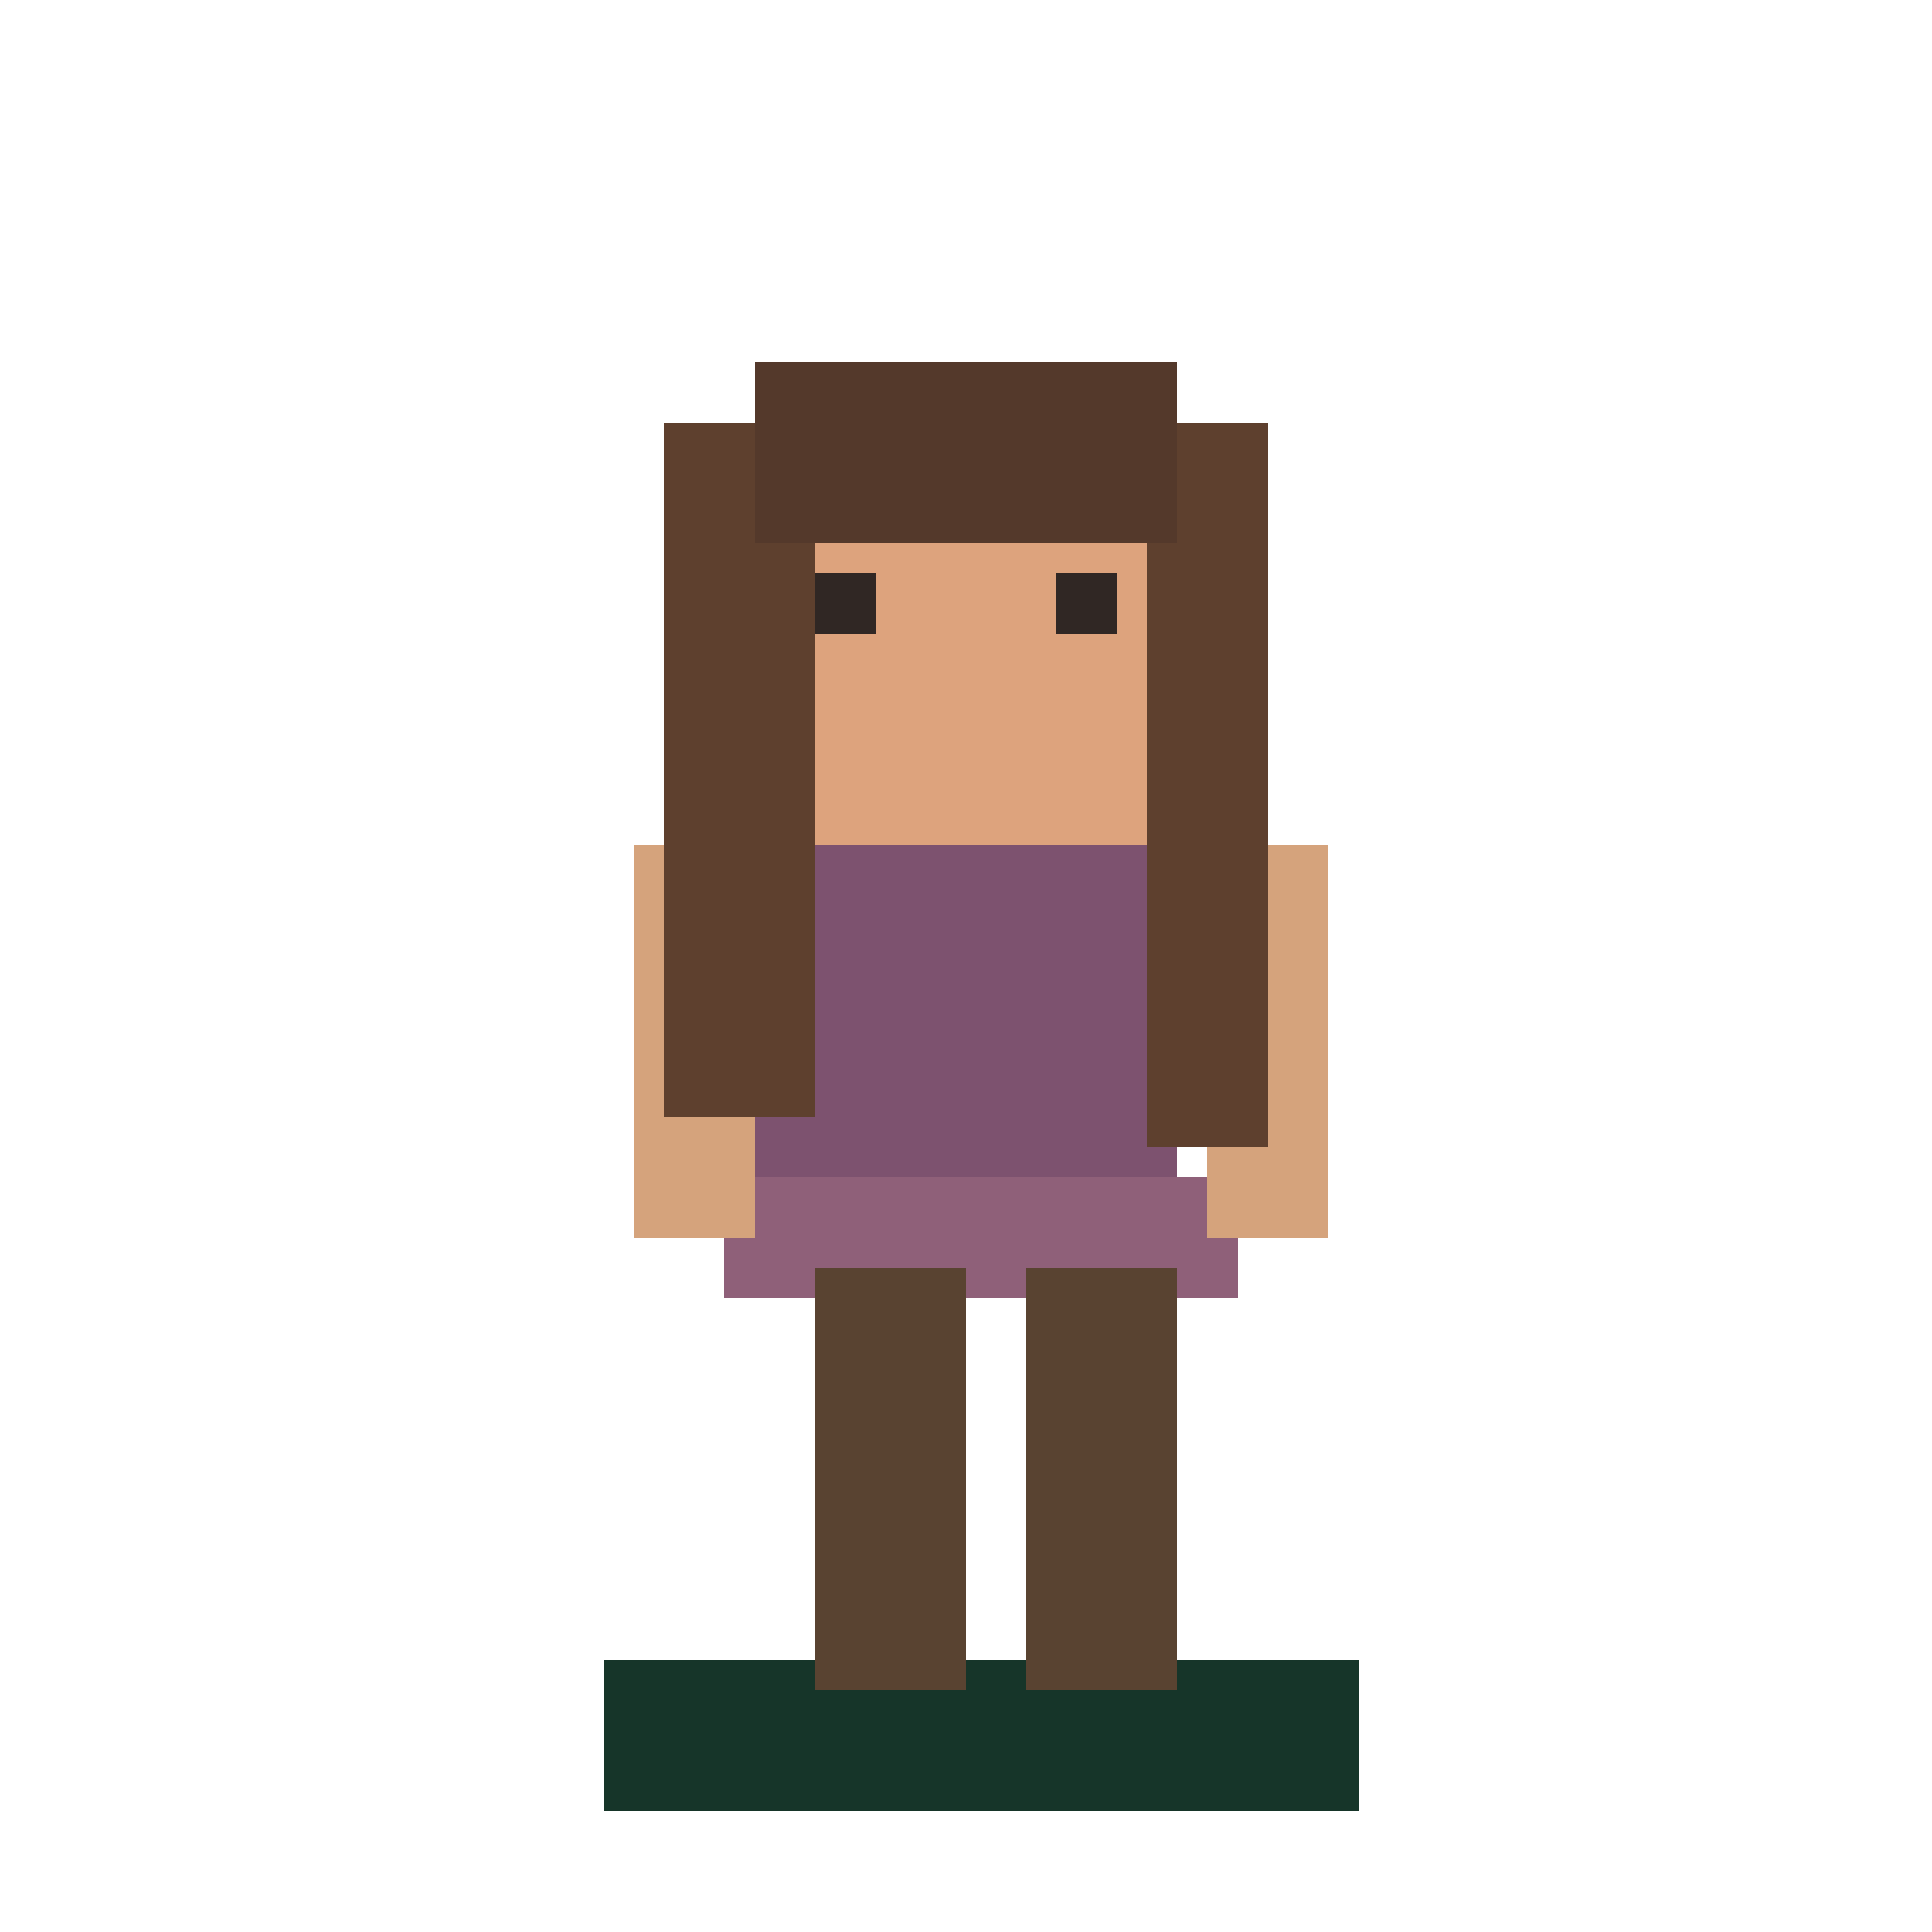
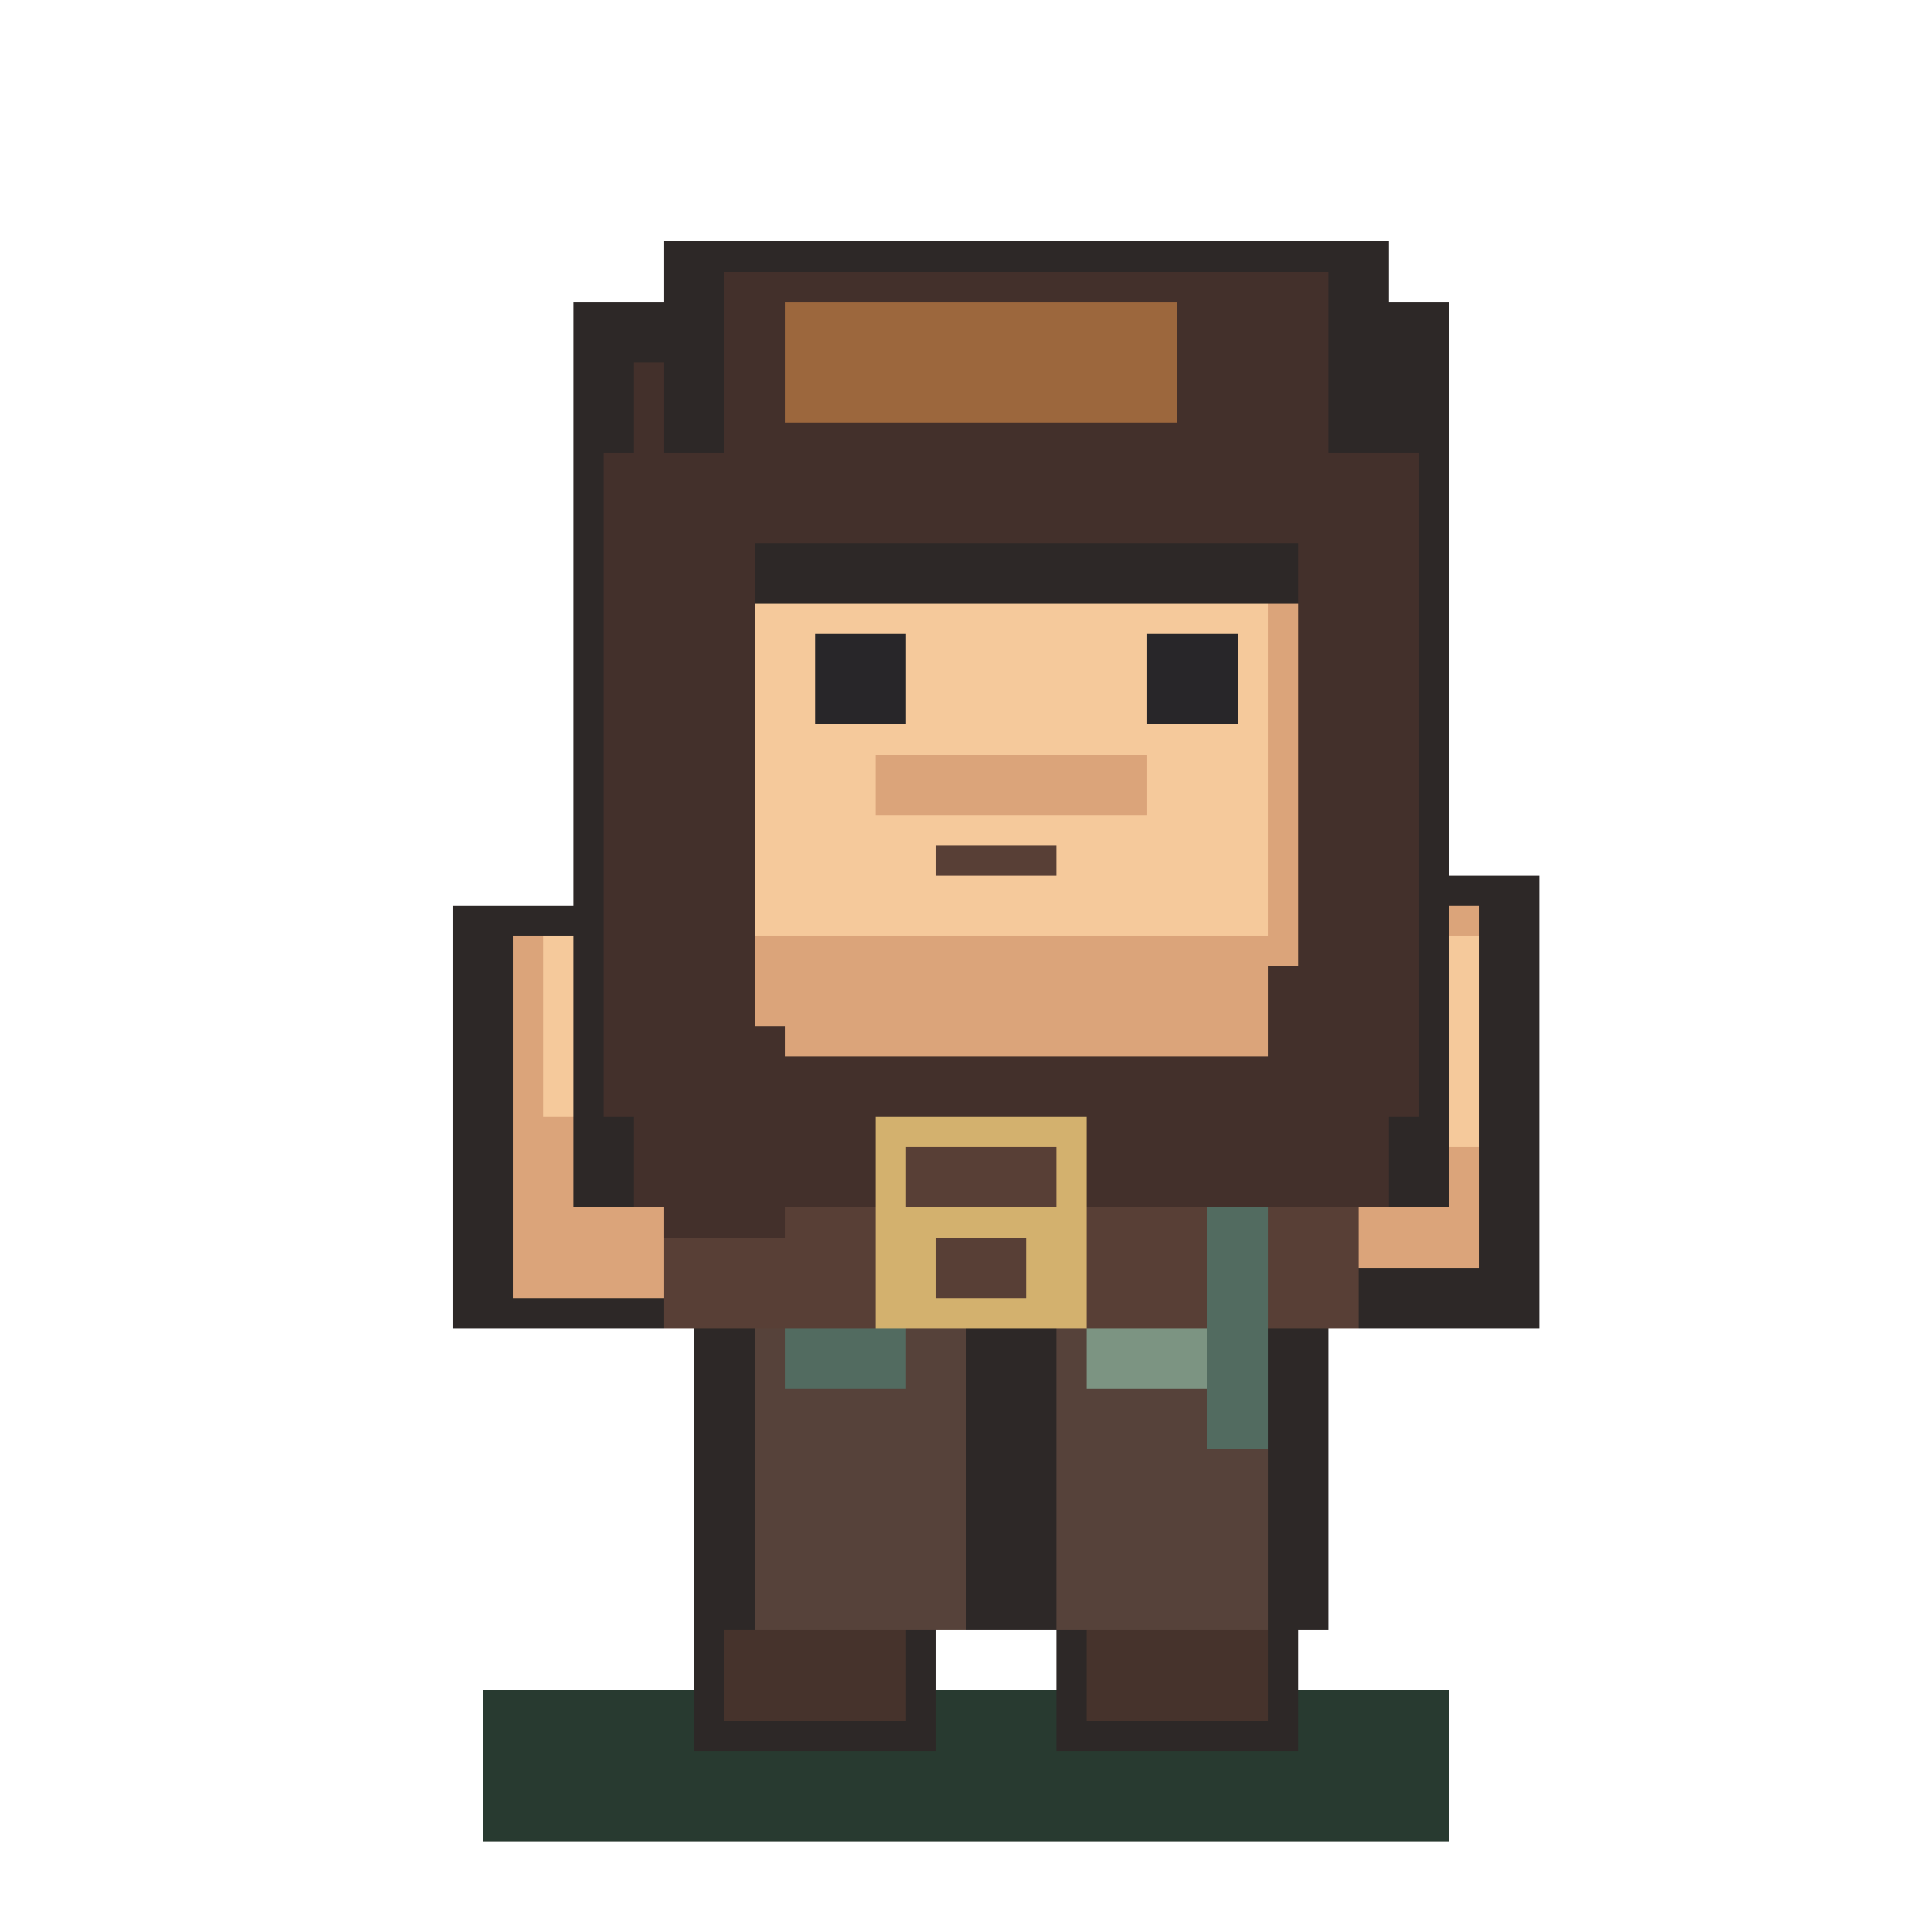
<svg xmlns="http://www.w3.org/2000/svg" width="64" height="64" viewBox="0 0 64 64" shape-rendering="crispEdges">
-   <rect x="20" y="55" width="25" height="5" fill="#163529" />
-   <rect x="25" y="25" width="14" height="18" fill="#7d526f" />
-   <rect x="24" y="39" width="17" height="4" fill="#8f6079" />
-   <rect x="27" y="42" width="5" height="14" fill="#594331" />
-   <rect x="34" y="42" width="5" height="14" fill="#594331" />
-   <rect x="21" y="28" width="4" height="13" fill="#d5a37c" />
-   <rect x="40" y="28" width="4" height="13" fill="#d5a37c" />
-   <rect x="25" y="15" width="14" height="13" fill="#dda37d" />
-   <rect x="22" y="14" width="5" height="23" fill="#5e402e" />
-   <rect x="38" y="14" width="4" height="24" fill="#5e402e" />
-   <rect x="25" y="12" width="14" height="6" fill="#54392b" />
-   <rect x="27" y="19" width="2" height="2" fill="#302724" />
-   <rect x="35" y="19" width="2" height="2" fill="#302724" />
+   <rect x="16" y="56" width="32" height="5" fill="#283a30" />
+   <rect x="23" y="50" width="8" height="8" fill="#2d2827" />
+   <rect x="35" y="50" width="8" height="8" fill="#2d2827" />
+   <rect x="24" y="52" width="6" height="5" fill="#46332c" />
+   <rect x="36" y="52" width="6" height="5" fill="#46332c" />
+   <rect x="27" y="52" width="2" height="2" fill="#8a6249" />
+   <rect x="39" y="52" width="2" height="2" fill="#8a6249" />
+   <rect x="23" y="35" width="21" height="19" fill="#2d2827" />
+   <rect x="25" y="37" width="7" height="17" fill="#56423a" />
+   <rect x="35" y="37" width="7" height="17" fill="#56423a" />
+   <rect x="26" y="38" width="4" height="8" fill="#526b60" />
+   <rect x="36" y="38" width="4" height="8" fill="#7c9482" />
+   <rect x="20" y="25" width="27" height="18" fill="#2d2827" />
+   <rect x="22" y="26" width="23" height="17" fill="#955847" />
+   <rect x="24" y="26" width="5" height="12" fill="#c57756" />
+   <rect x="36" y="27" width="6" height="11" fill="#526b60" />
+   <rect x="22" y="31" width="3" height="10" fill="#526b60" />
+   <rect x="27" y="29" width="6" height="12" fill="#c57756" />
+   <rect x="31" y="31" width="3" height="8" fill="#955847" />
+   <rect x="15" y="30" width="8" height="14" fill="#2d2827" />
+   <rect x="17" y="31" width="5" height="12" fill="#dba47a" />
+   <rect x="18" y="31" width="2" height="6" fill="#f5c99b" />
+   <rect x="44" y="29" width="7" height="15" fill="#2d2827" />
+   <rect x="45" y="30" width="4" height="12" fill="#dba47a" />
+   <rect x="47" y="31" width="2" height="7" fill="#f5c99b" />
+   <rect x="22" y="40" width="23" height="4" fill="#583f36" />
+   <rect x="29" y="40" width="7" height="4" fill="#d3b16e" />
+   <rect x="31" y="41" width="3" height="2" fill="#583f36" />
+   <rect x="40" y="40" width="2" height="8" fill="#526b60" />
+   <rect x="19" y="10" width="29" height="30" fill="#2d2827" />
+   <rect x="21" y="12" width="25" height="28" fill="#43302b" />
+   <rect x="23" y="16" width="21" height="19" fill="#dba47a" />
+   <rect x="25" y="18" width="17" height="13" fill="#f5c99b" />
+   <rect x="22" y="8" width="24" height="12" fill="#2d2827" />
+   <rect x="24" y="9" width="20" height="9" fill="#43302b" />
+   <rect x="26" y="10" width="13" height="4" fill="#9c673d" />
+   <rect x="20" y="15" width="5" height="22" fill="#43302b" />
+   <rect x="43" y="15" width="4" height="22" fill="#43302b" />
+   <rect x="22" y="34" width="4" height="7" fill="#43302b" />
+   <rect x="42" y="32" width="3" height="7" fill="#43302b" />
+   <rect x="27" y="21" width="3" height="3" fill="#282629" />
+   <rect x="38" y="21" width="3" height="3" fill="#282629" />
+   <rect x="29" y="25" width="9" height="2" fill="#dba47a" />
+   <rect x="31" y="28" width="4" height="1" fill="#583f36" />
+   <rect x="29" y="37" width="7" height="4" fill="#d3b16e" />
+   <rect x="30" y="38" width="5" height="2" fill="#583f36" />
</svg>
